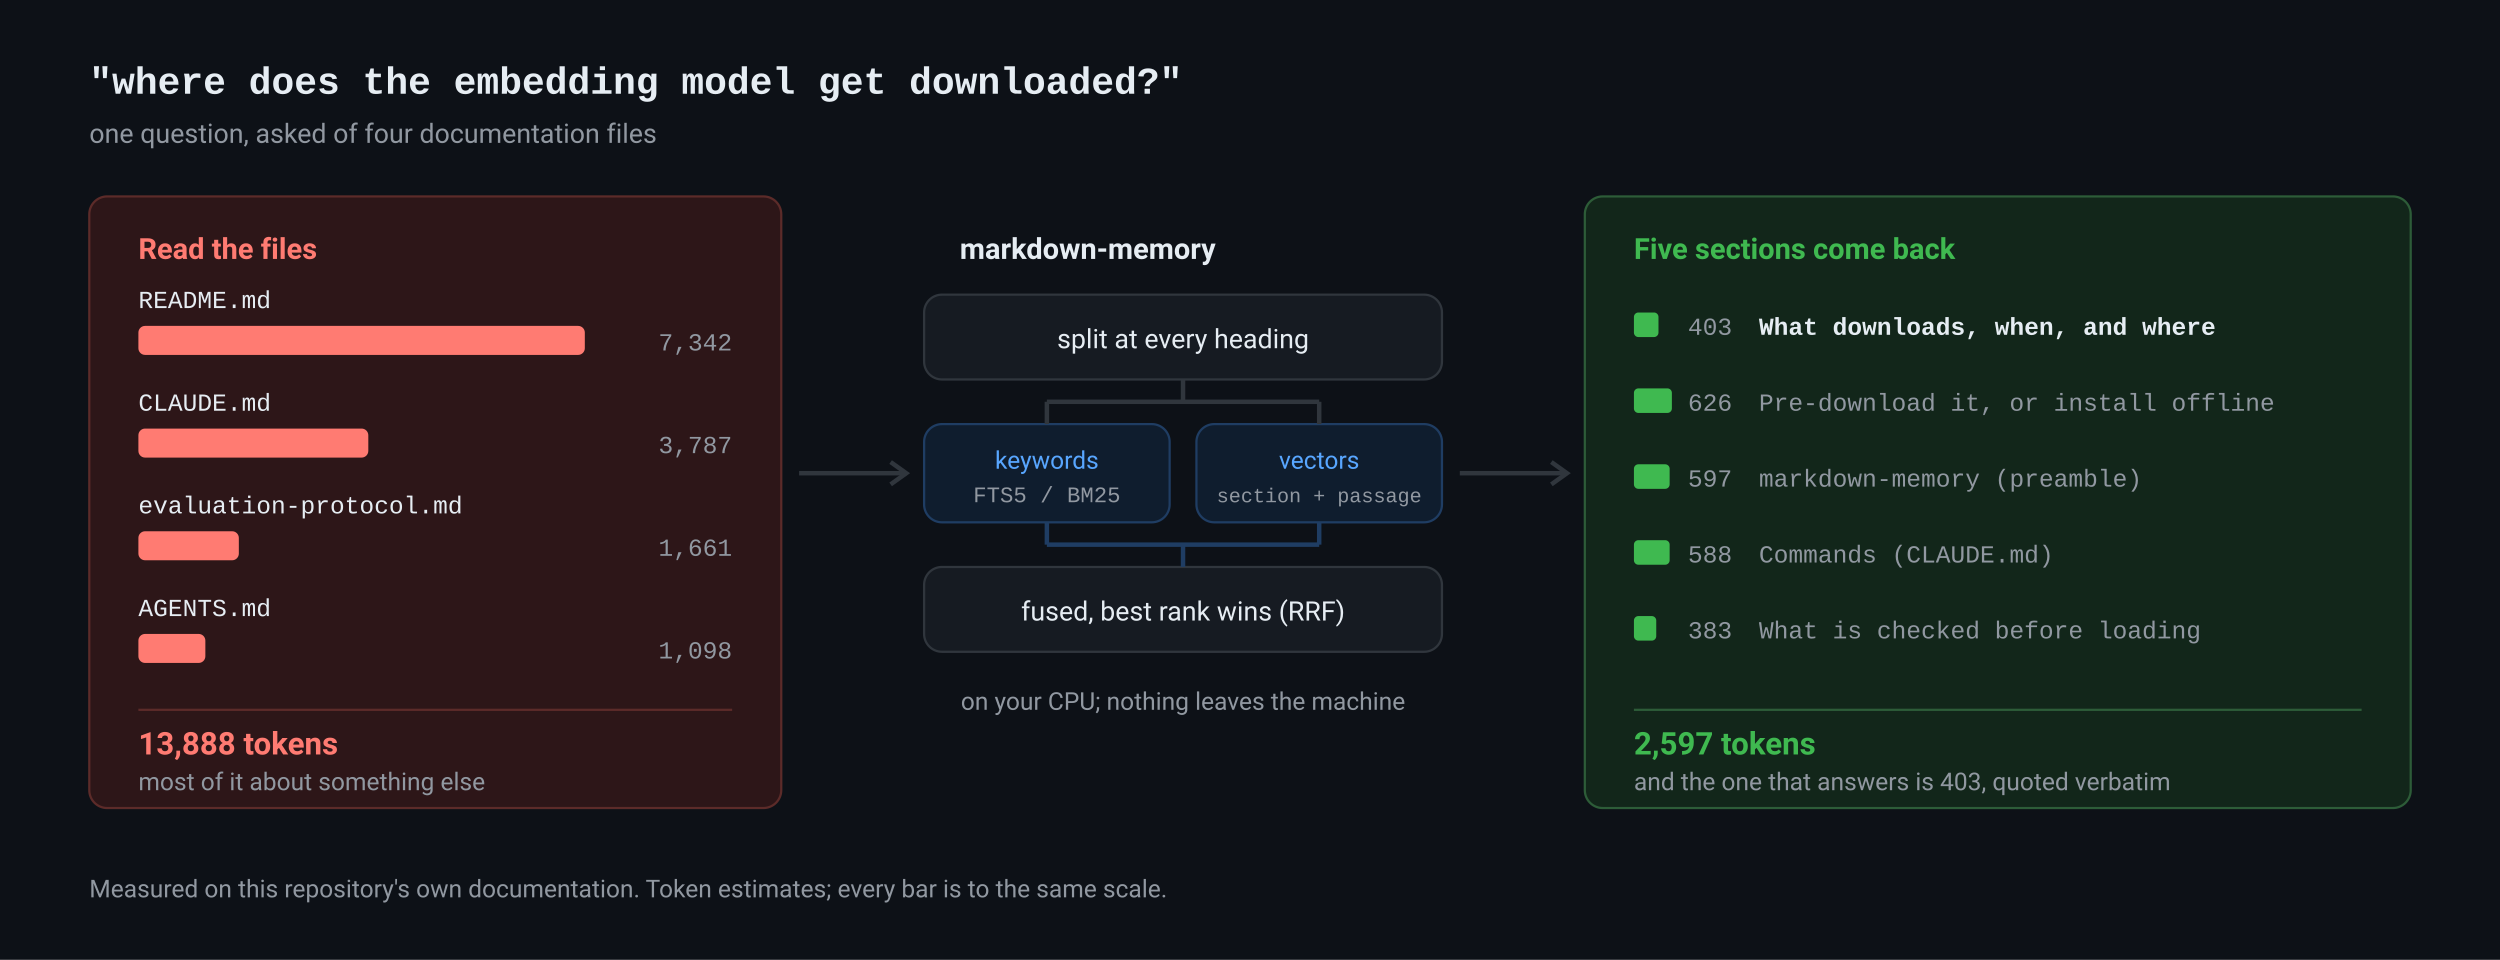
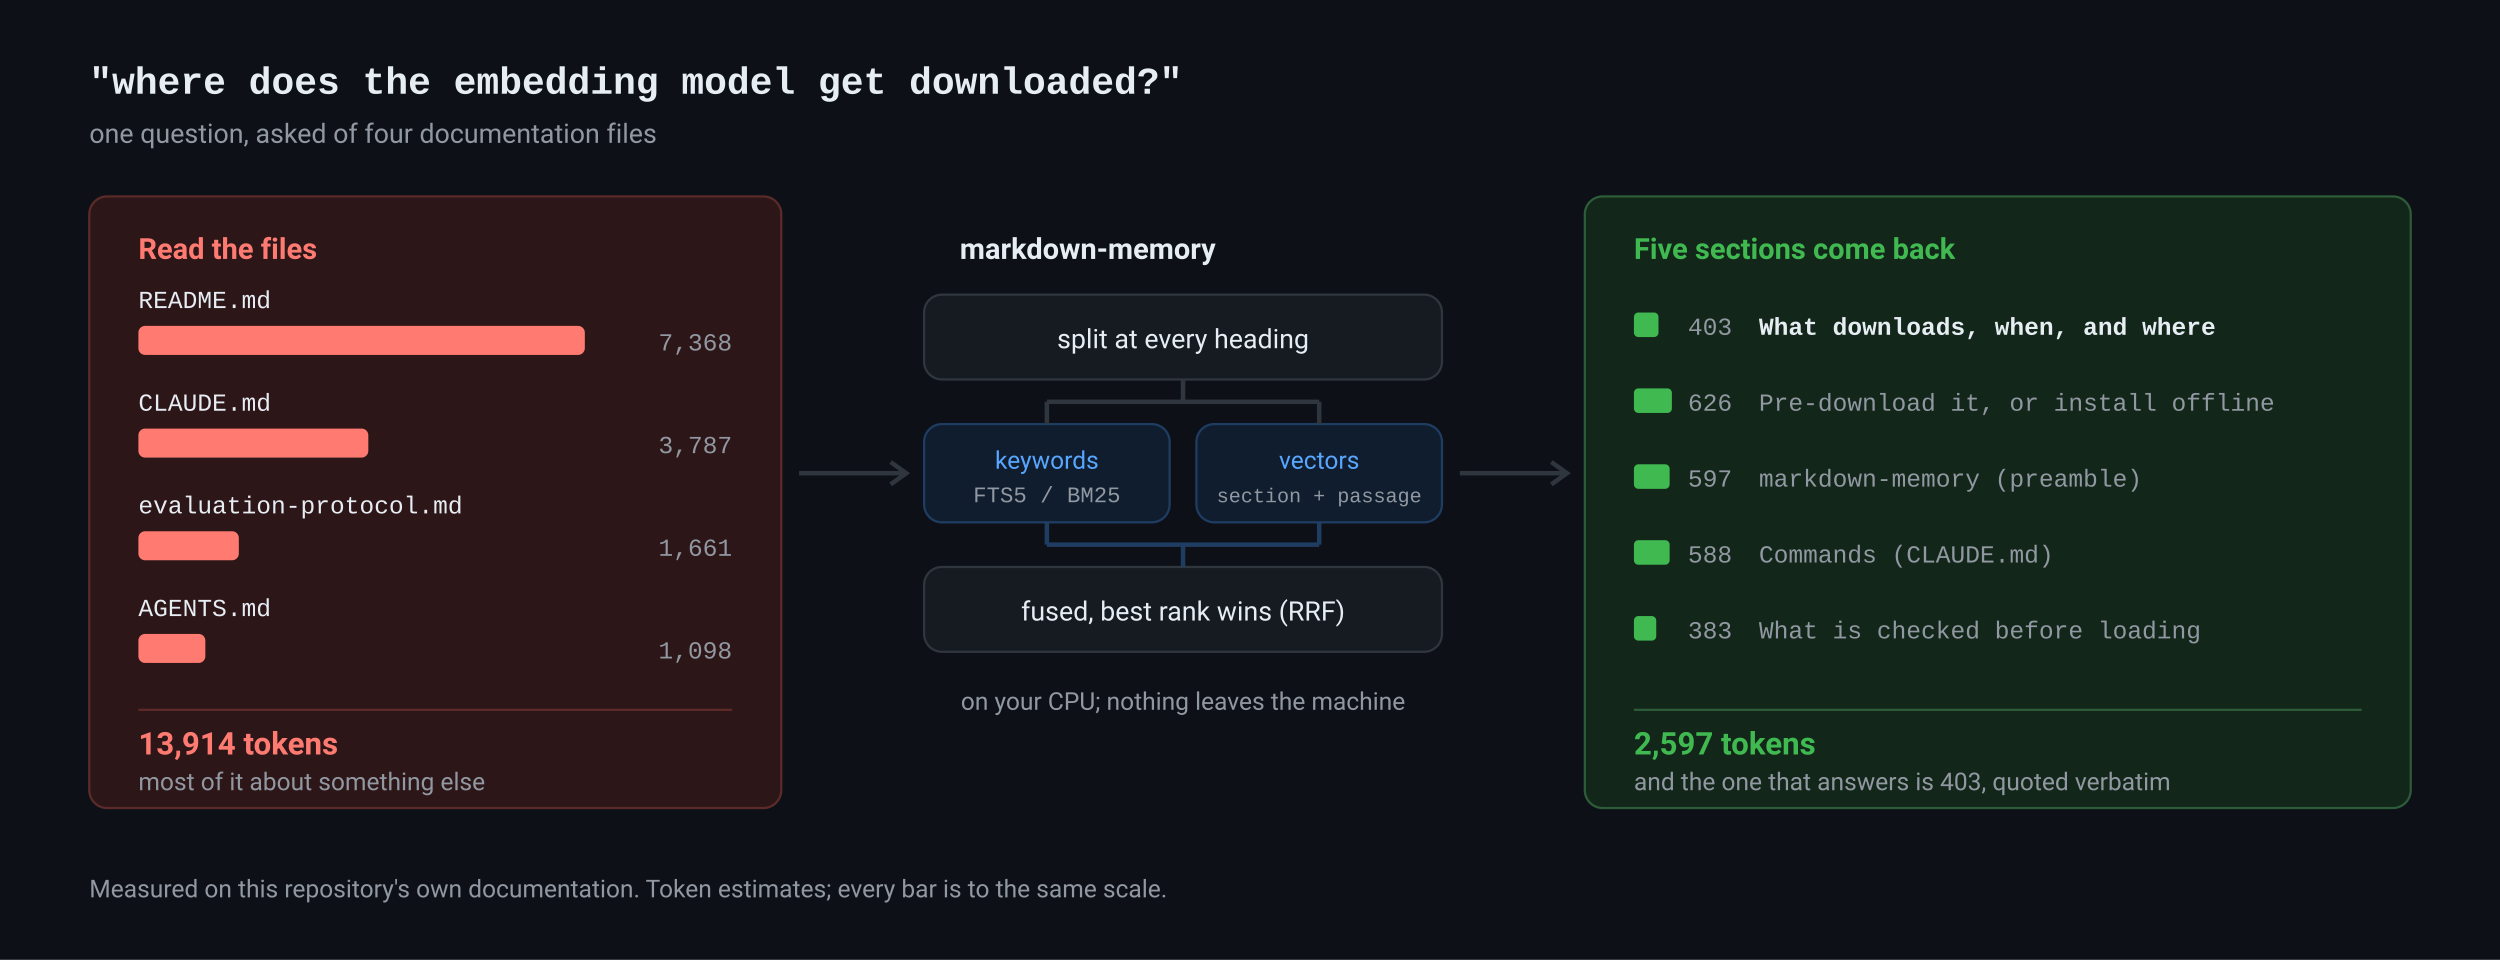
- <svg xmlns="http://www.w3.org/2000/svg" viewBox="0 0 1120 430" width="1120" height="430" role="img" aria-label="One question: reading four whole files costs 13,888 tokens; markdown-memory returns five sections totalling 2,597, and the one that answers is 403 tokens.">
+ <svg xmlns="http://www.w3.org/2000/svg" viewBox="0 0 1120 430" width="1120" height="430" role="img" aria-label="One question: reading four whole files costs 13,914 tokens; markdown-memory returns five sections totalling 2,597, and the one that answers is 403 tokens.">
  <rect width="1120" height="430" fill="#0d1117" />
  <text x="40" y="42" font-family="ui-monospace,SFMono-Regular,Menlo,Consolas,'Liberation Mono',monospace" font-size="17" font-weight="600" fill="#e6edf3" text-anchor="start">"where does the embedding model get downloaded?"</text>
  <text x="40" y="64" font-family="ui-sans-serif,-apple-system,BlinkMacSystemFont,'Segoe UI',Roboto,'Helvetica Neue',Arial,sans-serif" font-size="12" font-weight="400" fill="#9198a1" text-anchor="start">one question, asked of four documentation files</text>
  <rect x="40" y="88" width="310" height="274" rx="8" fill="#2d1618" stroke="#5c2b29" stroke-width="1" />
  <text x="62" y="116" font-family="ui-sans-serif,-apple-system,BlinkMacSystemFont,'Segoe UI',Roboto,'Helvetica Neue',Arial,sans-serif" font-size="13" font-weight="600" fill="#ff7b72" text-anchor="start">Read the files</text>
  <text x="62" y="138" font-family="ui-monospace,SFMono-Regular,Menlo,Consolas,'Liberation Mono',monospace" font-size="11" font-weight="400" fill="#e6edf3" text-anchor="start">README.md</text>
  <rect x="62" y="146" width="200" height="13" rx="3" fill="#ff7b72" stroke="none" stroke-width="1" />
-   <text x="328" y="157" font-family="ui-monospace,SFMono-Regular,Menlo,Consolas,'Liberation Mono',monospace" font-size="11" font-weight="400" fill="#9198a1" text-anchor="end">7,342</text>
+   <text x="328" y="157" font-family="ui-monospace,SFMono-Regular,Menlo,Consolas,'Liberation Mono',monospace" font-size="11" font-weight="400" fill="#9198a1" text-anchor="end">7,368</text>
  <text x="62" y="184" font-family="ui-monospace,SFMono-Regular,Menlo,Consolas,'Liberation Mono',monospace" font-size="11" font-weight="400" fill="#e6edf3" text-anchor="start">CLAUDE.md</text>
  <rect x="62" y="192" width="103" height="13" rx="3" fill="#ff7b72" stroke="none" stroke-width="1" />
  <text x="328" y="203" font-family="ui-monospace,SFMono-Regular,Menlo,Consolas,'Liberation Mono',monospace" font-size="11" font-weight="400" fill="#9198a1" text-anchor="end">3,787</text>
  <text x="62" y="230" font-family="ui-monospace,SFMono-Regular,Menlo,Consolas,'Liberation Mono',monospace" font-size="11" font-weight="400" fill="#e6edf3" text-anchor="start">evaluation-protocol.md</text>
  <rect x="62" y="238" width="45" height="13" rx="3" fill="#ff7b72" stroke="none" stroke-width="1" />
  <text x="328" y="249" font-family="ui-monospace,SFMono-Regular,Menlo,Consolas,'Liberation Mono',monospace" font-size="11" font-weight="400" fill="#9198a1" text-anchor="end">1,661</text>
  <text x="62" y="276" font-family="ui-monospace,SFMono-Regular,Menlo,Consolas,'Liberation Mono',monospace" font-size="11" font-weight="400" fill="#e6edf3" text-anchor="start">AGENTS.md</text>
  <rect x="62" y="284" width="30" height="13" rx="3" fill="#ff7b72" stroke="none" stroke-width="1" />
  <text x="328" y="295" font-family="ui-monospace,SFMono-Regular,Menlo,Consolas,'Liberation Mono',monospace" font-size="11" font-weight="400" fill="#9198a1" text-anchor="end">1,098</text>
  <path d="M62 318 L328 318" stroke="#5c2b29" stroke-width="1" />
-   <text x="62" y="338" font-family="ui-sans-serif,-apple-system,BlinkMacSystemFont,'Segoe UI',Roboto,'Helvetica Neue',Arial,sans-serif" font-size="14" font-weight="600" fill="#ff7b72" text-anchor="start">13,888 tokens</text>
+   <text x="62" y="338" font-family="ui-sans-serif,-apple-system,BlinkMacSystemFont,'Segoe UI',Roboto,'Helvetica Neue',Arial,sans-serif" font-size="14" font-weight="600" fill="#ff7b72" text-anchor="start">13,914 tokens</text>
  <text x="62" y="354" font-family="ui-sans-serif,-apple-system,BlinkMacSystemFont,'Segoe UI',Roboto,'Helvetica Neue',Arial,sans-serif" font-size="11" font-weight="400" fill="#9198a1" text-anchor="start">most of it about something else</text>
  <text x="430" y="116" font-family="ui-sans-serif,-apple-system,BlinkMacSystemFont,'Segoe UI',Roboto,'Helvetica Neue',Arial,sans-serif" font-size="13" font-weight="600" fill="#e6edf3" text-anchor="start">markdown-memory</text>
  <rect x="414" y="132" width="232" height="38" rx="8" fill="#161b22" stroke="#30363d" stroke-width="1" />
  <text x="530" y="156" font-family="ui-sans-serif,-apple-system,BlinkMacSystemFont,'Segoe UI',Roboto,'Helvetica Neue',Arial,sans-serif" font-size="12" font-weight="400" fill="#e6edf3" text-anchor="middle">split at every heading</text>
  <rect x="414" y="190" width="110" height="44" rx="8" fill="#0f1d2e" stroke="#1f3d63" stroke-width="1" />
  <text x="469" y="210" font-family="ui-sans-serif,-apple-system,BlinkMacSystemFont,'Segoe UI',Roboto,'Helvetica Neue',Arial,sans-serif" font-size="11" font-weight="400" fill="#58a6ff" text-anchor="middle">keywords</text>
  <text x="469" y="225" font-family="ui-monospace,SFMono-Regular,Menlo,Consolas,'Liberation Mono',monospace" font-size="10" font-weight="400" fill="#9198a1" text-anchor="middle">FTS5 / BM25</text>
  <rect x="536" y="190" width="110" height="44" rx="8" fill="#0f1d2e" stroke="#1f3d63" stroke-width="1" />
  <text x="591" y="210" font-family="ui-sans-serif,-apple-system,BlinkMacSystemFont,'Segoe UI',Roboto,'Helvetica Neue',Arial,sans-serif" font-size="11" font-weight="400" fill="#58a6ff" text-anchor="middle">vectors</text>
  <text x="591" y="225" font-family="ui-monospace,SFMono-Regular,Menlo,Consolas,'Liberation Mono',monospace" font-size="9" font-weight="400" fill="#9198a1" text-anchor="middle">section + passage</text>
  <rect x="414" y="254" width="232" height="38" rx="8" fill="#161b22" stroke="#30363d" stroke-width="1" />
  <text x="530" y="278" font-family="ui-sans-serif,-apple-system,BlinkMacSystemFont,'Segoe UI',Roboto,'Helvetica Neue',Arial,sans-serif" font-size="12" font-weight="400" fill="#e6edf3" text-anchor="middle">fused, best rank wins (RRF)</text>
  <path d="M530 170 L530 180 M469 180 L591 180 M469 180 L469 190 M591 180 L591 190" stroke="#30363d" stroke-width="2" fill="none" />
  <path d="M469 234 L469 244 M591 234 L591 244 M469 244 L591 244 M530 244 L530 254" stroke="#1f3d63" stroke-width="2" fill="none" />
  <text x="530" y="318" font-family="ui-sans-serif,-apple-system,BlinkMacSystemFont,'Segoe UI',Roboto,'Helvetica Neue',Arial,sans-serif" font-size="11" font-weight="400" fill="#9198a1" text-anchor="middle">on your CPU; nothing leaves the machine</text>
  <path d="M358 212 L406 212" stroke="#30363d" stroke-width="2" fill="none" />
  <path d="M399 207 L406 212 L399 217" fill="none" stroke="#30363d" stroke-width="2" />
  <path d="M654 212 L702 212" stroke="#30363d" stroke-width="2" fill="none" />
  <path d="M695 207 L702 212 L695 217" fill="none" stroke="#30363d" stroke-width="2" />
  <rect x="710" y="88" width="370" height="274" rx="8" fill="#12261a" stroke="#2d5c38" stroke-width="1" />
  <text x="732" y="116" font-family="ui-sans-serif,-apple-system,BlinkMacSystemFont,'Segoe UI',Roboto,'Helvetica Neue',Arial,sans-serif" font-size="13" font-weight="600" fill="#3fb950" text-anchor="start">Five sections come back</text>
  <rect x="732" y="140" width="11" height="11" rx="2" fill="#3fb950" stroke="none" stroke-width="1" />
  <text x="776" y="150" font-family="ui-monospace,SFMono-Regular,Menlo,Consolas,'Liberation Mono',monospace" font-size="11" font-weight="400" fill="#9198a1" text-anchor="end">403</text>
  <text x="788" y="150" font-family="ui-monospace,SFMono-Regular,Menlo,Consolas,'Liberation Mono',monospace" font-size="11" font-weight="600" fill="#e6edf3" text-anchor="start">What downloads, when, and where</text>
  <rect x="732" y="174" width="17" height="11" rx="2" fill="#3fb950" stroke="none" stroke-width="1" />
  <text x="776" y="184" font-family="ui-monospace,SFMono-Regular,Menlo,Consolas,'Liberation Mono',monospace" font-size="11" font-weight="400" fill="#9198a1" text-anchor="end">626</text>
  <text x="788" y="184" font-family="ui-monospace,SFMono-Regular,Menlo,Consolas,'Liberation Mono',monospace" font-size="11" font-weight="400" fill="#9198a1" text-anchor="start">Pre-download it, or install offline</text>
  <rect x="732" y="208" width="16" height="11" rx="2" fill="#3fb950" stroke="none" stroke-width="1" />
  <text x="776" y="218" font-family="ui-monospace,SFMono-Regular,Menlo,Consolas,'Liberation Mono',monospace" font-size="11" font-weight="400" fill="#9198a1" text-anchor="end">597</text>
  <text x="788" y="218" font-family="ui-monospace,SFMono-Regular,Menlo,Consolas,'Liberation Mono',monospace" font-size="11" font-weight="400" fill="#9198a1" text-anchor="start">markdown-memory  (preamble)</text>
  <rect x="732" y="242" width="16" height="11" rx="2" fill="#3fb950" stroke="none" stroke-width="1" />
  <text x="776" y="252" font-family="ui-monospace,SFMono-Regular,Menlo,Consolas,'Liberation Mono',monospace" font-size="11" font-weight="400" fill="#9198a1" text-anchor="end">588</text>
  <text x="788" y="252" font-family="ui-monospace,SFMono-Regular,Menlo,Consolas,'Liberation Mono',monospace" font-size="11" font-weight="400" fill="#9198a1" text-anchor="start">Commands  (CLAUDE.md)</text>
  <rect x="732" y="276" width="10" height="11" rx="2" fill="#3fb950" stroke="none" stroke-width="1" />
  <text x="776" y="286" font-family="ui-monospace,SFMono-Regular,Menlo,Consolas,'Liberation Mono',monospace" font-size="11" font-weight="400" fill="#9198a1" text-anchor="end">383</text>
  <text x="788" y="286" font-family="ui-monospace,SFMono-Regular,Menlo,Consolas,'Liberation Mono',monospace" font-size="11" font-weight="400" fill="#9198a1" text-anchor="start">What is checked before loading</text>
  <path d="M732 318 L1058 318" stroke="#2d5c38" stroke-width="1" />
  <text x="732" y="338" font-family="ui-sans-serif,-apple-system,BlinkMacSystemFont,'Segoe UI',Roboto,'Helvetica Neue',Arial,sans-serif" font-size="14" font-weight="600" fill="#3fb950" text-anchor="start">2,597 tokens</text>
  <text x="732" y="354" font-family="ui-sans-serif,-apple-system,BlinkMacSystemFont,'Segoe UI',Roboto,'Helvetica Neue',Arial,sans-serif" font-size="11" font-weight="400" fill="#9198a1" text-anchor="start">and the one that answers is 403, quoted verbatim</text>
  <text x="40" y="402" font-family="ui-sans-serif,-apple-system,BlinkMacSystemFont,'Segoe UI',Roboto,'Helvetica Neue',Arial,sans-serif" font-size="11" font-weight="400" fill="#9198a1" text-anchor="start">Measured on this repository's own documentation. Token estimates; every bar is to the same scale.</text>
</svg>
